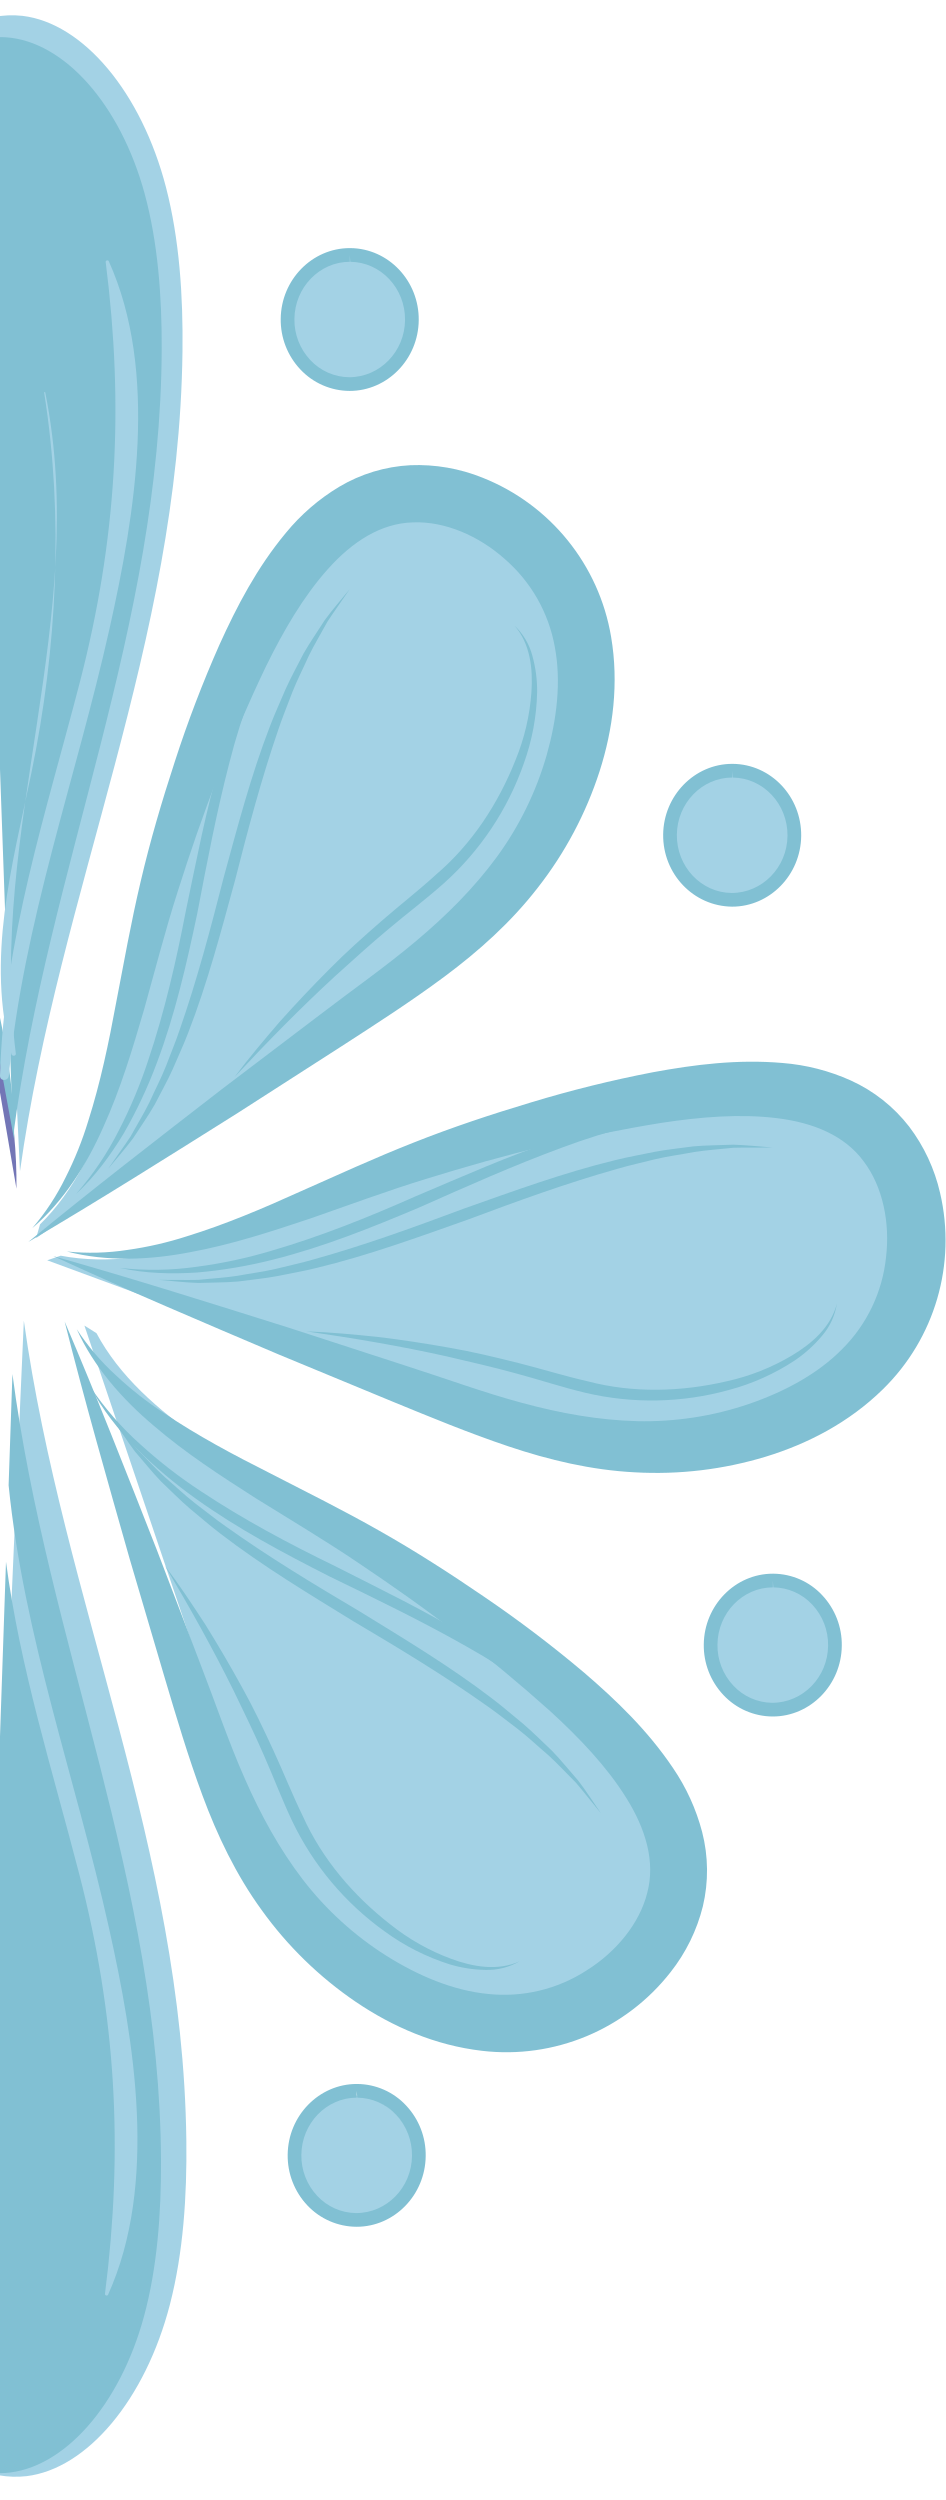
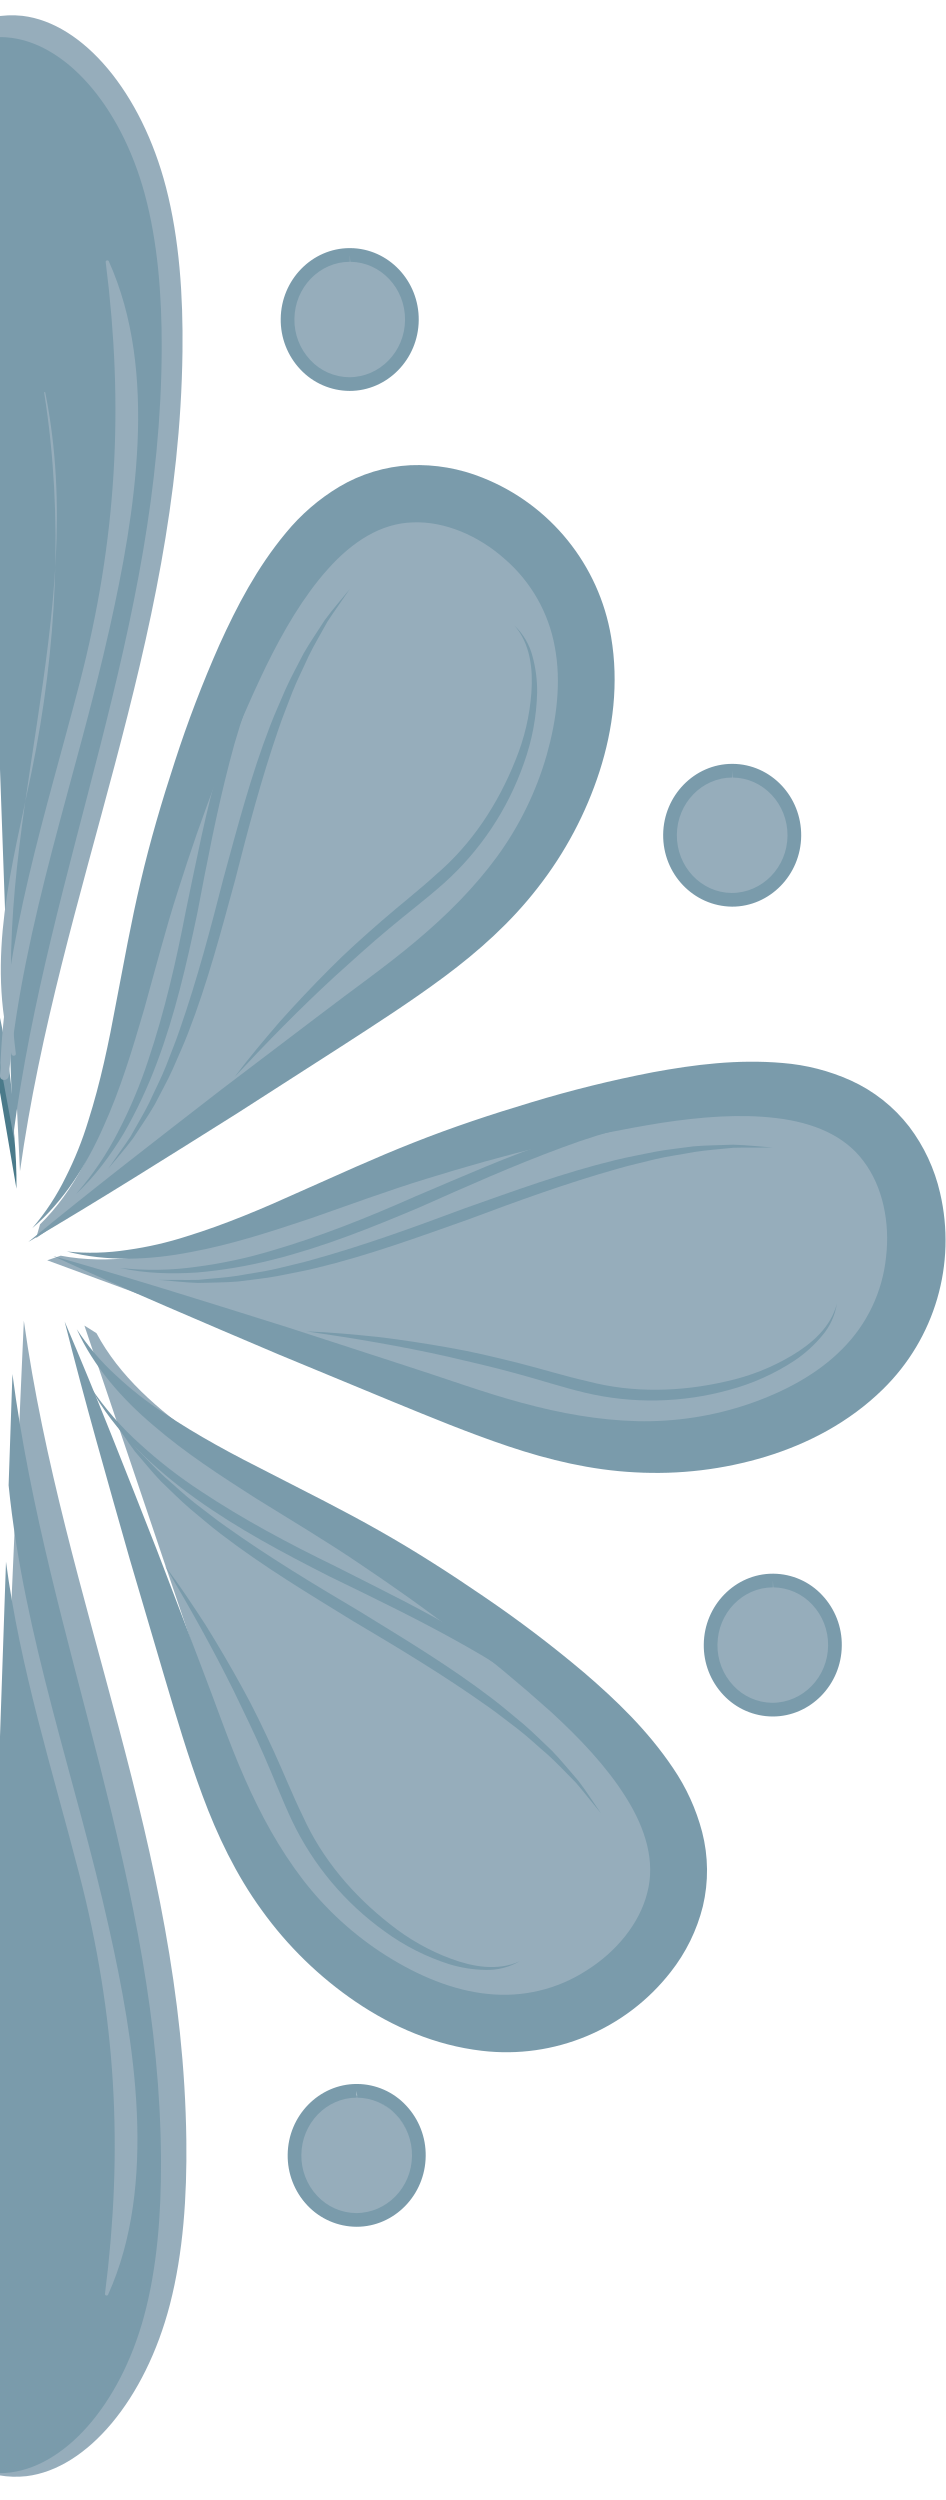
<svg xmlns="http://www.w3.org/2000/svg" id="Capa_1" data-name="Capa 1" viewBox="0 0 408.47 1080">
  <defs>
-     <style>.cls-1{fill:#c9cde9;}.cls-2{fill:#a3d2e5;}.cls-3{fill:#81c0d3;}.cls-4{fill:none;}.cls-5{fill:#7376b6;}</style>
+     <style>.cls-1{fill:#D4E0D8;}.cls-2{fill:#96ADBB;}.cls-3{fill:#7A9BAB;}.cls-4{fill:none;}.cls-5{fill:#4A7A8A;}</style>
  </defs>
  <path class="cls-1" d="M353.745,508.9a3.878,3.878,0,1,0-3.878-3.878,3.923,3.923,0,0,0,3.878,3.878Z" />
  <path class="cls-2" d="M15.6,534.852,159.965,433.931c24.669-17.245,49.927-35.074,69.438-62.162s32.334-65.865,25.37-98.667a78.631,78.631,0,0,0-36.336-51.143c-18.314-11.156-40.675-14.739-61.033-3.587-24.189,13.251-41.22,44.253-54.376,74.755A675.225,675.225,0,0,0,66.617,402.805c-10.9,45.47-19.651,97.158-49.32,126.119" />
  <path class="cls-2" d="M36.464,572.644Q64.631,656.091,92.8,739.535c9.626,28.518,19.646,57.767,40.167,84.1s54.137,49.526,87.576,52.05a78.62,78.62,0,0,0,59.287-20.515c15.849-14.446,25.566-34.9,20.579-57.571-5.927-26.936-30.9-51.987-56.483-73.177a675.031,675.031,0,0,0-95.045-65.738c-40.579-23.231-87.732-46.139-107.2-82.746" />
  <path class="cls-2" d="M20.4,544.451l165.255,60.962c28.239,10.417,57.293,20.986,90.672,21.551s72.539-11.031,95.5-35.469a78.627,78.627,0,0,0,21.264-59.023c-1.29-21.4-11.107-41.813-31.881-52.167-24.685-12.3-59.863-8.6-92.419-2a675.164,675.164,0,0,0-110.846,32.686c-43.561,16.992-91,39.3-131.713,31.466" />
  <path class="cls-2" d="M150.794,163.948c14.832.154,26.985-12.208,27.145-27.61s-11.735-28.013-26.567-28.167-26.985,12.208-27.145,27.61S135.962,163.794,150.794,163.948Z" />
  <path class="cls-2" d="M314.04,388.723c14.831.153,26.985-12.208,27.144-27.61S329.45,333.1,314.618,332.946s-26.985,12.207-27.145,27.61S299.208,388.569,314.04,388.723Z" />
  <path class="cls-2" d="M334.258,738.335c14.832.154,26.984-12.207,27.144-27.61s-11.735-28.013-26.566-28.167-26.985,12.208-27.145,27.61S319.426,738.182,334.258,738.335Z" />
  <path class="cls-2" d="M151.825,960.981c14.832.153,26.985-12.208,27.144-27.61S167.235,905.357,152.4,905.2s-26.985,12.207-27.144,27.61S136.993,960.827,151.825,960.981Z" />
  <path class="cls-2" d="M-14.868,11.652A42.272,42.272,0,0,1,9.705,6.846C35.991,9.978,61.119,40.008,71.721,80.964c5.79,22.368,7.412,46.964,7.112,70.954C77.247,278.313,25.727,383.893,8.628,506" />
  <path class="cls-2" d="M-11.56,1065.711a41.789,41.789,0,0,0,22.933,4c26.287-3.132,51.414-33.162,62.016-74.118,5.79-22.368,7.413-46.964,7.112-70.953C78.915,798.241,27.4,692.661,10.3,570.556" />
  <path class="cls-3" d="M151.1,107.184h.3c16.441.173,29.673,14.149,29.493,31.156-.173,16.838-13.548,30.536-29.828,30.536a29.282,29.282,0,0,1-21.328-9.3,31.2,31.2,0,0,1-8.466-21.862C121.445,120.882,134.821,107.184,151.1,107.184Zm-.277,55.779c13.295,0,24.019-11.074,24.158-24.683.144-13.748-10.459-25.044-23.638-25.182l-.243-2.957V113.1c-13.051,0-23.776,11.07-23.915,24.682a25.305,25.305,0,0,0,6.856,17.744A23.259,23.259,0,0,0,150.823,162.963Z" />
  <path class="cls-3" d="M316.315,329.987h0l.306,0c16.435.17,29.667,14.143,29.494,31.151-.18,16.841-13.561,30.539-29.835,30.539-16.736-.17-29.967-14.146-29.794-31.154C286.665,343.689,300.046,329.987,316.315,329.987Zm-.278,55.779c13.289,0,24.019-11.074,24.164-24.685.138-13.745-10.465-25.041-23.638-25.177l-.248-2.96V335.9c-13.046,0-23.77,11.074-23.915,24.686C292.261,374.335,302.865,385.63,316.037,385.766Z" />
  <path class="cls-3" d="M333.86,679.835h.3a29.122,29.122,0,0,1,21.027,9.295,31.2,31.2,0,0,1,8.466,21.862c-.173,16.837-13.548,30.536-29.822,30.536a29.3,29.3,0,0,1-21.334-9.3,31.2,31.2,0,0,1-8.466-21.861C304.21,693.533,317.591,679.835,333.86,679.835Zm-.278,55.776c13.3,0,24.019-11.071,24.158-24.68a25.3,25.3,0,0,0-6.855-17.744,23.263,23.263,0,0,0-16.783-7.439l-.242-2.957v2.957c-13.047,0-23.771,11.071-23.916,24.686a25.307,25.307,0,0,0,6.856,17.742A23.261,23.261,0,0,0,333.582,735.611Z" />
  <path class="cls-3" d="M154.1,900.276h.3a29.12,29.12,0,0,1,21.027,9.293A31.193,31.193,0,0,1,183.9,931.43c-.179,16.837-13.56,30.536-29.828,30.536a29.279,29.279,0,0,1-21.328-9.292,31.2,31.2,0,0,1-8.466-21.865C124.449,913.975,137.824,900.276,154.1,900.276Zm-.277,55.776c13.289,0,24.013-11.073,24.158-24.685a25.3,25.3,0,0,0-6.856-17.742,23.257,23.257,0,0,0-16.782-7.435l-.243-2.957v2.957c-13.051,0-23.776,11.071-23.914,24.68a25.3,25.3,0,0,0,6.855,17.747A23.253,23.253,0,0,0,153.826,956.052Z" />
  <path class="cls-3" d="M12.23,536.518c30.625-18.008,60.608-36.936,90.627-55.814l44.731-28.739c14.851-9.615,29.788-19.188,44.473-30.107,14.619-10.874,28.7-23.416,40.27-38.387a162.775,162.775,0,0,0,26.682-50.247c5.839-18.2,8.385-38.072,4.978-58.141a89.98,89.98,0,0,0-55.538-68.722,75.183,75.183,0,0,0-31.168-5.39A66.869,66.869,0,0,0,146.52,210.3a89.131,89.131,0,0,0-23,19.875c-12.539,15.088-21.167,31.693-28.7,48.3a520.556,520.556,0,0,0-19.3,50.531C69.939,346.1,64.844,363.33,60.767,380.8c-4.128,17.478-7.272,35.105-10.6,52.383-3.189,17.346-6.766,34.51-12.063,51.139a151.561,151.561,0,0,1-9.733,24.264,102.944,102.944,0,0,1-14.449,22c13.53-11.605,23.5-27.316,30.73-43.745,7.463-16.437,12.608-33.715,17.608-50.8,4.813-17.191,9.156-34.2,14.5-50.857,5.3-16.684,10.916-33.242,17.338-49.477,6.422-16.175,13.385-32.35,20.805-47.831,7.545-15.358,16.107-30.144,26.7-41.98,10.578-11.9,22.993-19.886,36.81-20.225,13.738-.556,28.358,5.79,39.526,15.717a65.543,65.543,0,0,1,21.74,38.091c2.828,14.906.9,31.19-3.525,46.76A139.848,139.848,0,0,1,214.711,370.1c-9.78,13.349-21.707,25.288-34.861,36.331-13.1,11.063-27.641,21.2-41.722,32L95.774,470.573C67.734,492.281,39.661,513.94,12.23,536.518Z" />
  <path class="cls-3" d="M151.083,254.509c-3.6,4.4-7.369,8.735-10.769,13.342-3.043,4.832-6.375,9.537-9.208,14.521-2.579,5.112-5.41,10.132-7.742,15.369-2.214,5.281-4.661,10.492-6.686,15.852C108.4,335,102.625,357.191,96.6,379.167c-5.639,22.087-11.451,44.085-18.907,65.5-1.784,5.384-4.016,10.587-6,15.9-2.086,5.27-4.733,10.278-7.056,15.455-2.476,5.094-5.48,9.906-8.209,14.9-3.114,4.732-6.525,9.284-9.739,14.02,3.629-4.377,7.432-8.684,10.854-13.273,3.068-4.818,6.437-9.5,9.282-14.476,2.592-5.106,5.464-10.107,7.8-15.343,2.227-5.277,4.706-10.475,6.729-15.836,8.308-21.4,14.123-43.579,20.142-65.56,5.622-22.094,11.436-44.091,18.834-65.531,1.788-5.382,3.989-10.6,5.967-15.918,2.083-5.27,4.7-10.3,7-15.482,2.467-5.1,5.435-9.934,8.141-14.939C144.521,263.841,147.9,259.262,151.083,254.509Z" />
  <path class="cls-3" d="M123.494,268.14a158.446,158.446,0,0,0-16.7,28.933A272.11,272.11,0,0,0,95.337,328.55c-6.419,21.411-10.493,43.356-15.075,65.063-4.182,21.761-9.153,43.349-16.175,64.267a205.51,205.51,0,0,1-12.756,30.472A131.039,131.039,0,0,1,32.849,515.8c8.184-7.562,14.869-16.677,20.651-26.244A205.248,205.248,0,0,0,67.753,459.19c7.9-20.965,12.88-42.817,17.466-64.581,4.177-21.837,8.3-43.616,13.851-65.015a276.989,276.989,0,0,1,10.006-31.572A180.685,180.685,0,0,1,123.494,268.14Z" />
  <path class="cls-3" d="M222.232,270.222c6.908,7.9,8.024,18.788,7.348,28.742a94.67,94.67,0,0,1-6.905,29.452c-7.507,18.881-18.82,36.173-34.264,49.368-7.5,6.848-15.64,13.175-23.459,19.971-7.791,6.8-15.529,13.667-22.78,21.038q-10.941,10.984-21.268,22.525c-6.732,7.828-13.386,15.712-19.579,23.958,14.059-15.074,28.431-29.778,43.539-43.669,7.619-6.872,15.193-13.783,23.072-20.342,7.817-6.6,16.059-12.781,23.861-19.727A124.771,124.771,0,0,0,226.3,329.781a96.706,96.706,0,0,0,5.743-30.734,56.693,56.693,0,0,0-2-15.531A27.822,27.822,0,0,0,222.232,270.222Z" />
  <path class="cls-4" d="M50.048,1038.867c15.274-14.68,24.139-43.631,26.246-72.873s-1.737-58.9-7.035-87.144C52.518,789.614,21.162,708.188,9.894,616.7" />
  <path class="cls-5" d="M7.11,513.527C7.478,482.343.455,451.854-7,422.732q-2.077-8.114-4.2-16.2" />
  <path class="cls-3" d="M-11.258,17.712a38.788,38.788,0,0,1,13.85-1.6C27.743,17.836,52.006,45.2,62.477,83.646c5.719,21,7.471,44.311,7.381,67.14C69.384,271.065,21.011,373.923,5.673,490.859" />
  <path class="cls-3" d="M6.12,492.375C6.215,462.7-.749,434.039-8.113,406.7q-2.349-8.721-4.761-17.4" />
  <path class="cls-4" d="M14.043,55.559C3.834,62.306-5.042,74.022-11.656,88.531c-12.453,27.319-16.58,63.345-15.527,98.029s6.869,68.614,12.646,102.182Q-.068,372.82,14.4,456.9" />
  <path class="cls-3" d="M23.02,542.632c32.264,14.874,64.917,28.7,97.55,42.574L169.7,605.539c16.37,6.711,32.755,13.513,50.1,19.342,17.272,5.8,35.608,10.21,54.5,11.165a162.771,162.771,0,0,0,56.489-6.761c18.281-5.592,36.051-14.84,50.587-29.089a89.982,89.982,0,0,0,24.743-84.823A75.186,75.186,0,0,0,392.76,486.7a66.878,66.878,0,0,0-25.22-19.94,89.134,89.134,0,0,0-29.448-7.549c-19.545-1.688-38.1.7-56.042,4A520.975,520.975,0,0,0,229.541,476.2c-17.216,5.164-34.274,10.813-50.948,17.434-16.709,6.584-32.978,14.061-49.064,21.189-16.065,7.279-32.2,14.136-48.88,19.275a151.439,151.439,0,0,1-25.48,5.853,102.869,102.869,0,0,1-26.314.691c17.251,4.488,35.841,3.71,53.459.272,17.757-3.25,34.883-8.885,51.764-14.526,16.864-5.858,33.309-12,50.04-17.112,16.725-5.169,33.527-10,50.525-14,16.946-3.956,34.2-7.468,51.15-10.208,16.918-2.568,33.946-3.975,49.708-2.032,15.813,1.893,29.452,7.535,37.614,18.687,8.3,10.965,11.427,26.592,9.649,41.429a65.552,65.552,0,0,1-18.875,39.588c-10.628,10.828-25.1,18.538-40.412,23.788a139.825,139.825,0,0,1-48.25,7.414c-16.543-.414-33.152-3.395-49.728-7.9-16.563-4.448-33.182-10.6-50.088-16l-50.563-16.441C91.021,562.969,57.215,552.274,23.02,542.632Z" />
  <path class="cls-3" d="M333.842,495.735c-5.668-.445-11.378-1.066-17.1-1.23-5.7.258-11.47.207-17.18.724-5.669.8-11.407,1.34-17.038,2.412-5.6,1.2-11.276,2.161-16.833,3.555-22.306,5.424-43.823,13.338-65.31,20.928-21.356,7.974-42.737,15.753-64.58,21.852-5.44,1.607-10.986,2.744-16.485,4.142-5.518,1.294-11.14,1.979-16.718,3.025-5.6.873-11.262,1.152-16.92,1.761-5.663.143-11.348-.06-17.07,0,5.665.481,11.371,1.147,17.093,1.339,5.706-.23,11.472-.135,17.184-.639,5.673-.784,11.418-1.28,17.049-2.352,5.6-1.182,11.287-2.112,16.844-3.51,22.315-5.389,43.847-13.27,65.332-20.871,21.352-7.99,42.733-15.768,64.561-21.927,5.441-1.6,10.981-2.772,16.477-4.183,5.518-1.3,11.137-2.015,16.71-3.085,5.594-.884,11.259-1.206,16.913-1.84C322.434,495.672,328.12,495.831,333.842,495.735Z" />
  <path class="cls-3" d="M306.9,480.857a158.387,158.387,0,0,0-33.287,2.8,272.189,272.189,0,0,0-32.39,8.549c-21.245,6.948-41.592,16.124-62.032,24.748-20.256,8.983-40.821,17.22-62.006,23.389a205.423,205.423,0,0,1-32.3,6.914,131.092,131.092,0,0,1-33.088.486c10.88,2.406,22.18,2.693,33.336,1.982a205.038,205.038,0,0,0,33.07-5.624c21.723-5.479,42.512-13.855,63-22.508,20.315-9.031,40.552-18.073,61.294-25.725a276.618,276.618,0,0,1,31.636-9.8A180.775,180.775,0,0,1,306.9,480.857Z" />
  <path class="cls-3" d="M361.538,563.13c-2.541,10.177-10.85,17.31-19.409,22.434A94.683,94.683,0,0,1,314,596.7c-19.788,4.609-40.444,5.187-60.092.032-9.9-2.246-19.745-5.325-29.787-7.868-10.029-2.519-20.085-4.954-30.276-6.7-10.175-1.811-20.387-3.377-30.634-4.611-10.269-1.062-20.541-2.028-30.846-2.407,20.4,2.942,40.677,6.355,60.7,10.834,9.992,2.336,19.989,4.612,29.871,7.339,9.882,2.652,19.66,5.895,29.816,8.338a124.788,124.788,0,0,0,62.193-1.2,96.758,96.758,0,0,0,28.517-12.824,56.734,56.734,0,0,0,11.611-10.506A27.821,27.821,0,0,0,361.538,563.13Z" />
  <path class="cls-3" d="M27.928,570.911c8.685,34.45,18.435,68.541,28.126,102.653l15.025,51c5.058,16.954,10.053,33.976,16.409,51.136,6.333,17.085,14.416,34.123,25.538,49.428a162.764,162.764,0,0,0,40.735,39.716c15.831,10.715,34.187,18.737,54.4,21.1a89.984,89.984,0,0,0,81.551-34.01,75.185,75.185,0,0,0,13.924-28.4,66.891,66.891,0,0,0-.319-32.148A89.115,89.115,0,0,0,290.7,763.728c-10.96-16.271-24.476-29.214-38.3-41.1a520.9,520.9,0,0,0-43.081-32.709c-14.83-10.156-29.938-19.883-45.561-28.7-15.617-8.87-31.652-16.836-47.3-24.879-15.754-7.931-31.223-16.183-45.7-25.935A151.527,151.527,0,0,1,50.2,594.247,102.9,102.9,0,0,1,33.142,574.2c7.34,16.243,19.619,30.223,33.357,41.775,13.682,11.778,28.82,21.567,43.813,31.162,15.148,9.446,30.253,18.389,44.739,28.2,14.526,9.77,28.84,19.809,42.62,30.531,13.721,10.7,27.291,21.929,40.066,33.4,12.622,11.554,24.41,23.922,32.8,37.409,8.457,13.5,12.631,27.652,9.078,41.008-3.324,13.342-13.519,25.592-26.183,33.524a65.544,65.544,0,0,1-42.662,10.171c-15.1-1.471-30.188-7.892-43.89-16.511a139.835,139.835,0,0,1-36.069-32.895c-10.066-13.134-18.177-27.933-25.082-43.659-6.94-15.683-12.587-32.481-19-49.028L67.766,669.61C54.8,636.6,41.9,603.578,27.928,570.911Z" />
  <path class="cls-3" d="M259.612,783.355c-3.214-4.692-6.316-9.525-9.782-14.081-3.784-4.278-7.364-8.8-11.353-12.916-4.181-3.91-8.206-8.036-12.576-11.745-4.448-3.607-8.762-7.418-13.338-10.867-18.227-13.954-37.9-25.729-57.3-37.685-19.616-11.613-39.1-23.367-57.56-36.536C93.038,656.3,88.67,652.7,84.129,649.3c-4.473-3.481-8.536-7.427-12.853-11.111-4.193-3.806-7.969-8.04-12-12.062-3.667-4.317-7.079-8.869-10.722-13.282,3.183,4.711,6.248,9.57,9.692,14.143,3.763,4.3,7.309,8.844,11.289,12.973,4.172,3.922,8.166,8.081,12.536,11.79,4.439,3.62,8.732,7.458,13.309,10.905,18.208,13.982,37.862,25.79,57.269,37.738,19.627,11.6,39.107,23.354,57.608,36.474,4.663,3.228,9.053,6.8,13.6,10.2,4.473,3.479,8.562,7.4,12.9,11.067,4.2,3.8,8.007,8,12.052,12.007C252.5,774.437,255.944,778.962,259.612,783.355Z" />
  <path class="cls-3" d="M254.544,750.844a158.456,158.456,0,0,0-23.6-23.638,272.039,272.039,0,0,0-27.419-19.243c-19.009-11.76-39.143-21.394-58.914-31.457-19.928-9.691-39.484-20.1-57.86-32.313a205.534,205.534,0,0,1-26.113-20.232,131.021,131.021,0,0,1-21.707-24.978c5.176,9.868,12.242,18.69,19.98,26.759a205.128,205.128,0,0,0,25.622,21.651c18.2,13.071,38,23.559,57.829,33.641,20,9.705,39.963,19.344,59.185,30.263a276.377,276.377,0,0,1,27.889,17.863A180.694,180.694,0,0,1,254.544,750.844Z" />
  <path class="cls-3" d="M224.555,847.231c-9.516,4.413-20.286,2.426-29.649-1.018a94.668,94.668,0,0,1-26.329-14.9c-16.014-12.506-29.435-28.218-37.762-46.746-4.469-9.115-8.255-18.71-12.582-28.121-4.337-9.387-8.757-18.742-13.8-27.771q-7.47-13.586-15.649-26.736c-5.622-8.66-11.321-17.26-17.5-25.518,10.521,17.725,20.6,35.648,29.689,54.047,4.457,9.242,8.963,18.452,13.046,27.855,4.142,9.356,7.758,19,12.235,28.44a124.782,124.782,0,0,0,39.987,47.65,96.757,96.757,0,0,0,27.887,14.14A56.692,56.692,0,0,0,209.6,851,27.83,27.83,0,0,0,224.555,847.231Z" />
  <path class="cls-3" d="M5.369,593.579,3.721,641.641C10.3,707.207,32.74,768.652,47.017,832.6c11.064,49.554,21.29,110.786-.34,158.733-.282.625-1.415.333-1.327-.359,7.991-62.814,4.8-119.871-11.135-181.442C22.568,764.513,8.61,720.473,2.588,674.673l-13.455,392.255a38.64,38.64,0,0,0,13.157,1.4c25.15-1.729,49.413-29.093,59.884-67.539,5.718-21,7.471-44.311,7.381-67.14C69.08,813.373,20.708,710.515,5.369,593.579Z" />
  <path class="cls-2" d="M46.98,112.82c21.634,47.956,11.406,109.172.34,158.733C32.882,336.22,10.088,398.317,3.8,464.719c-.226,2.387-3.867,2.484-3.8,0,1.666-58.759,19.916-113.66,34.518-170.1C50.446,233.06,53.645,176,45.654,113.179c-.088-.691,1.044-.984,1.326-.359Z" />
  <path class="cls-2" d="M19.54,169.521c19.5,97.011-24.789,189.116-12.707,285.643.135,1.077-1.594,1.261-1.864.252-11.095-41.457.22-80.9,8.657-121.816C24.6,280.365,27.62,223.458,19.083,169.647c-.048-.3.4-.429.457-.126Z" />
</svg>
